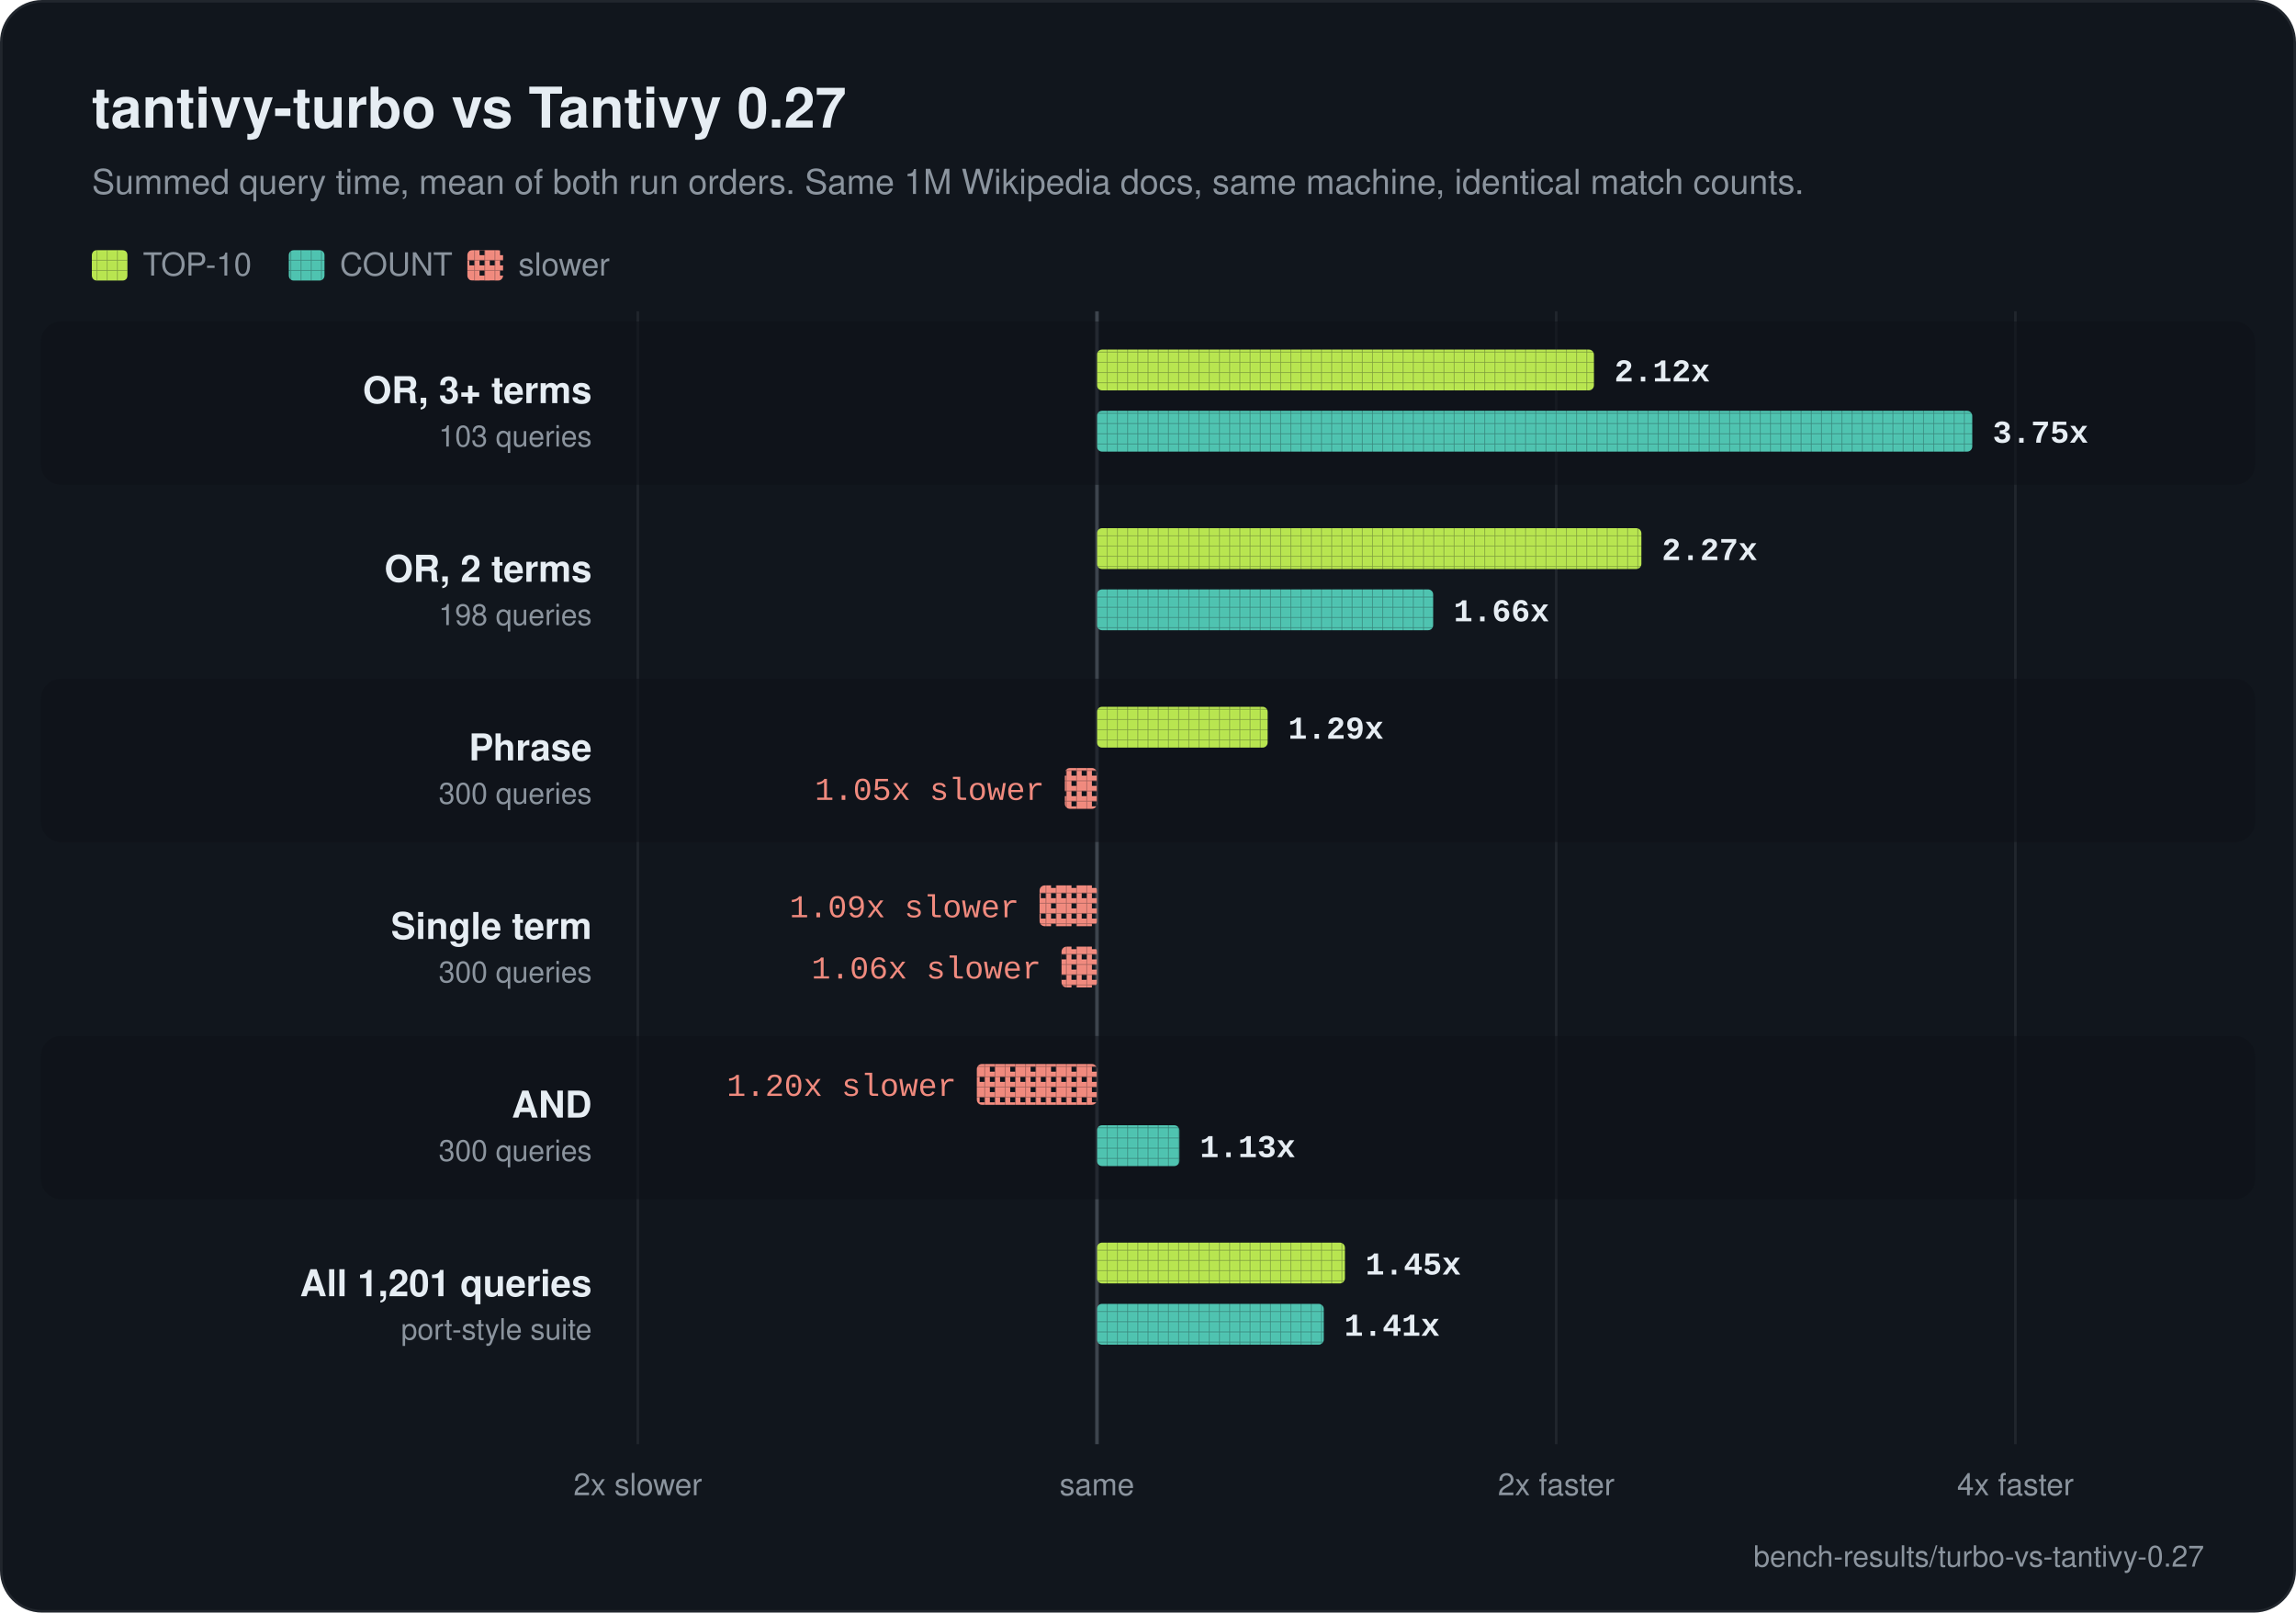
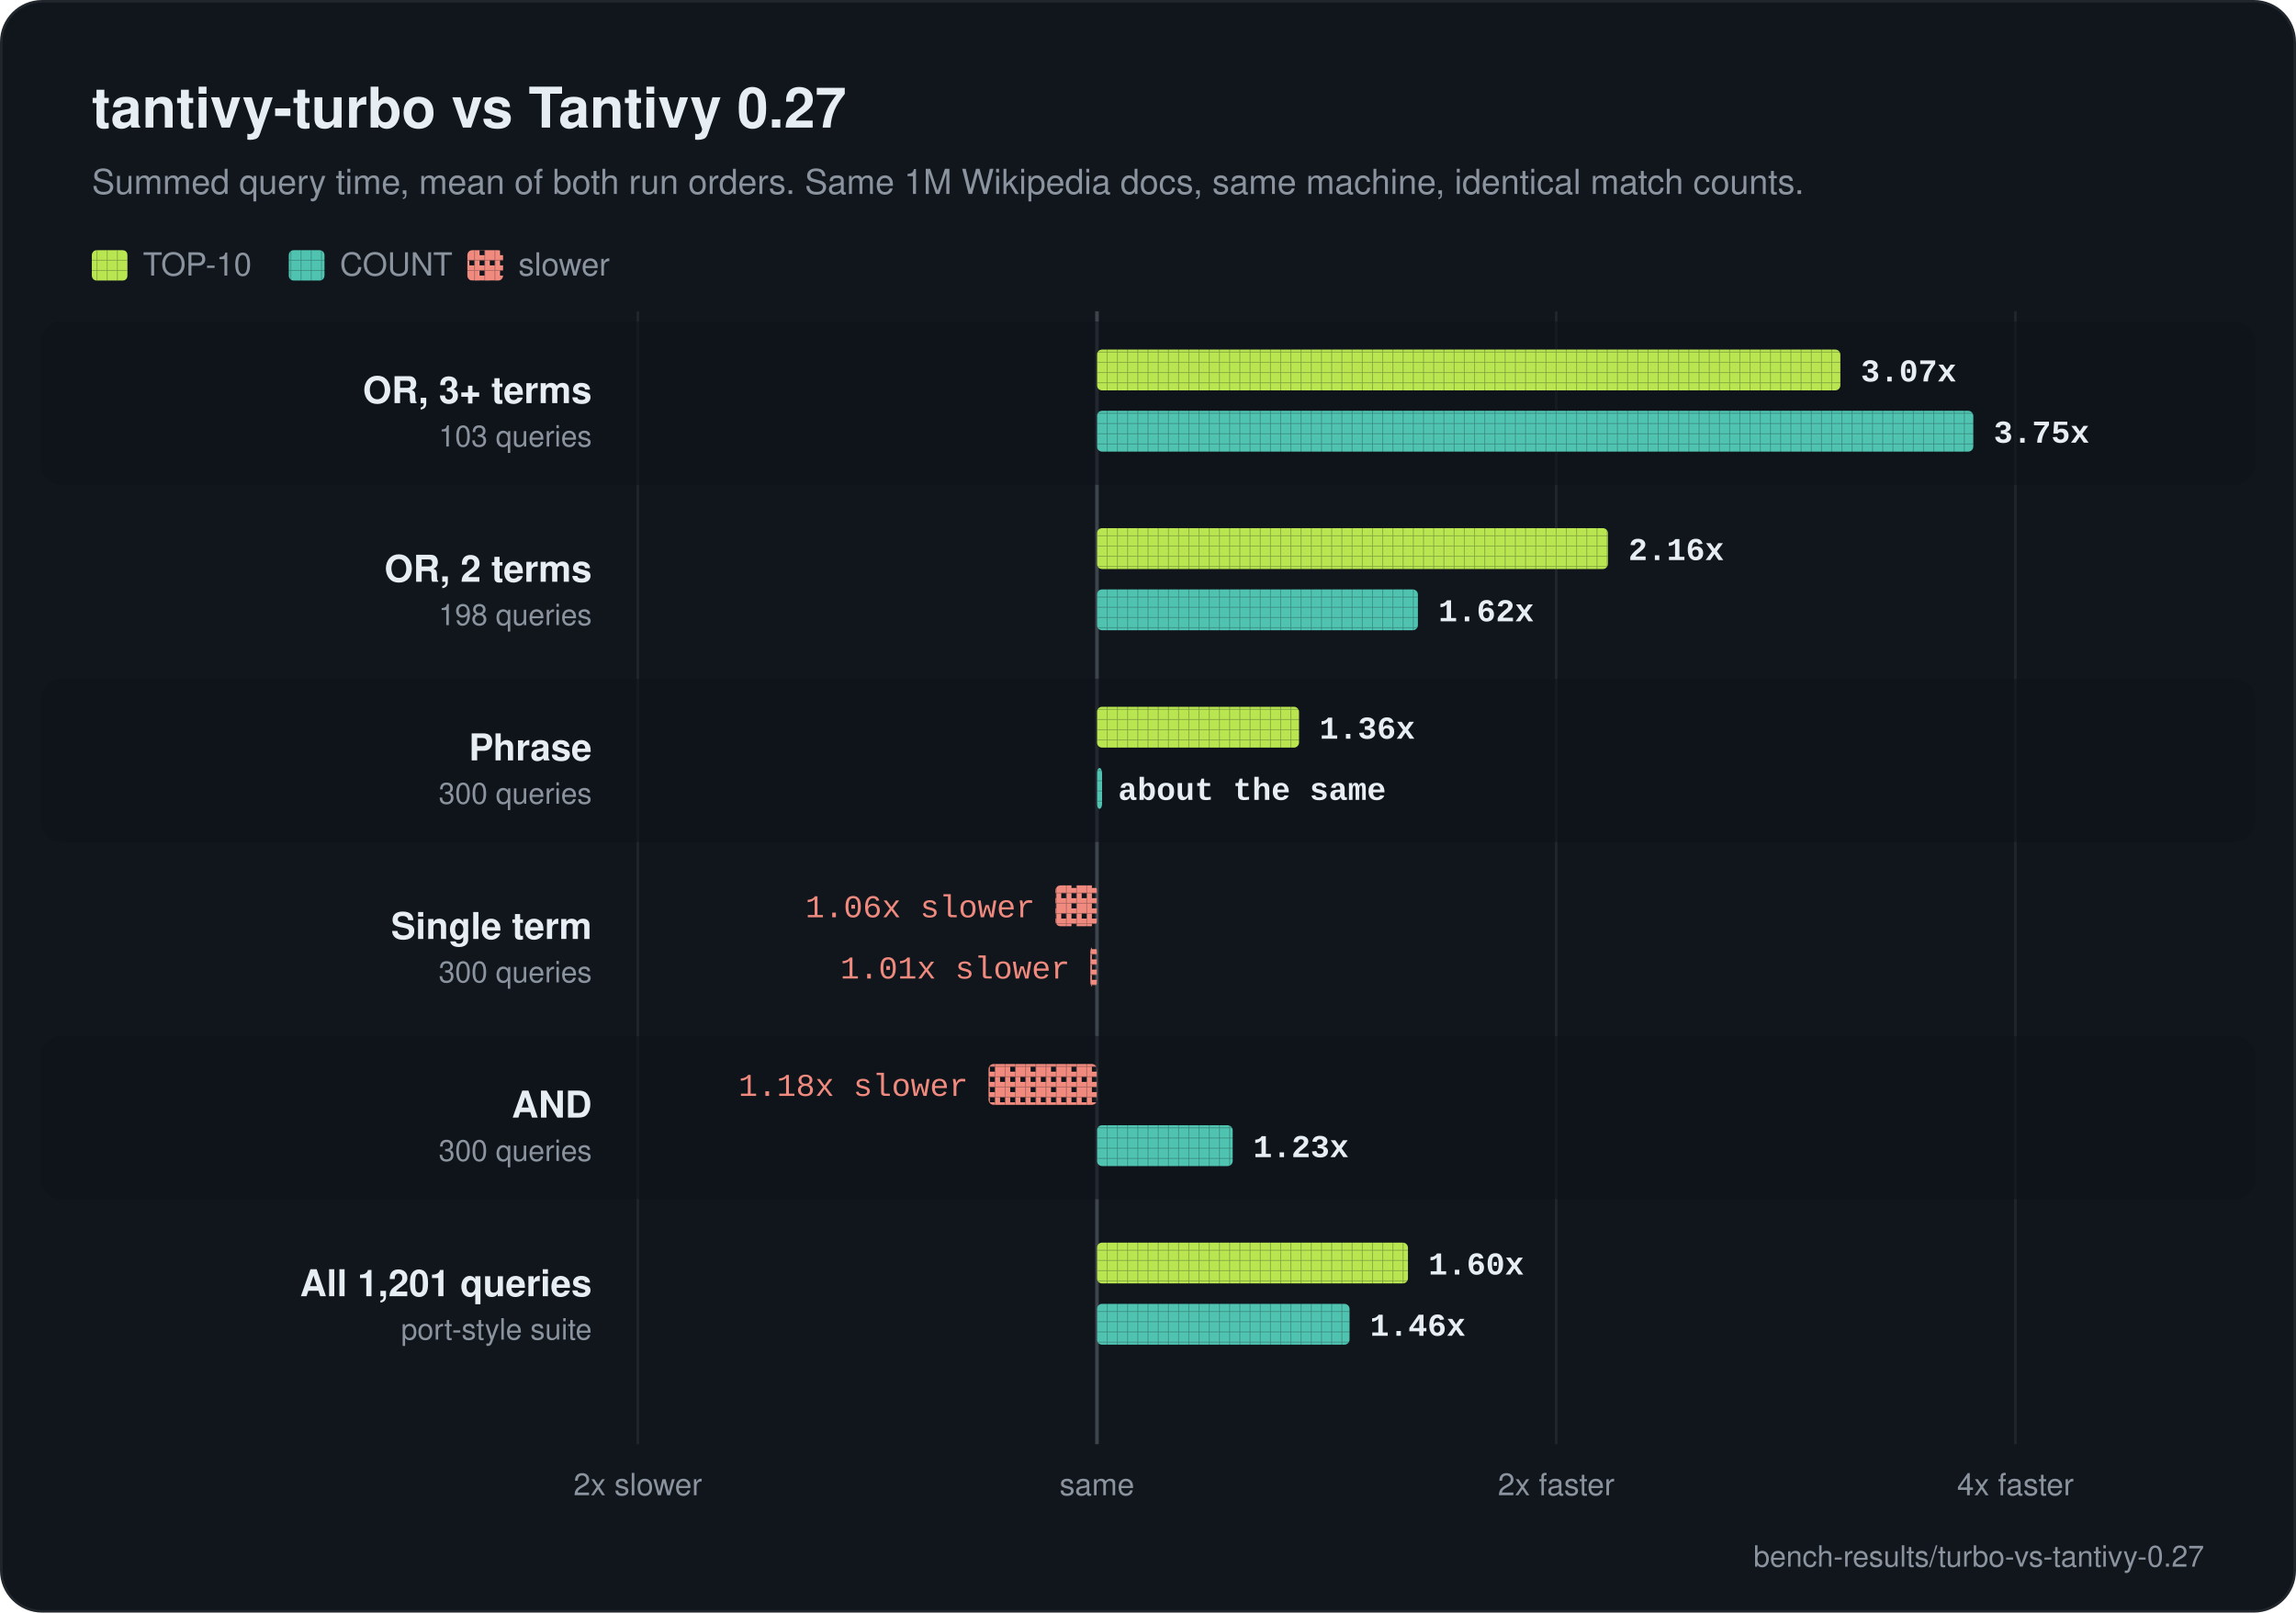
<svg xmlns="http://www.w3.org/2000/svg" width="900" height="632" viewBox="0 0 900 632">
  <defs>
    <pattern id="fast6" width="8" height="8" patternUnits="userSpaceOnUse">
      <rect x="0" y="0" width="2" height="2" fill="#b8e550" />
      <rect x="4" y="0" width="2" height="2" fill="#b8e550" />
      <rect x="2" y="2" width="2" height="2" fill="#b8e550" />
      <rect x="0" y="4" width="2" height="2" fill="#b8e550" />
      <rect x="4" y="4" width="2" height="2" fill="#b8e550" />
      <rect x="6" y="6" width="2" height="2" fill="#b8e550" />
    </pattern>
    <pattern id="fast10" width="8" height="8" patternUnits="userSpaceOnUse">
      <rect x="0" y="0" width="2" height="2" fill="#b8e550" />
      <rect x="2" y="0" width="2" height="2" fill="#b8e550" />
      <rect x="4" y="0" width="2" height="2" fill="#b8e550" />
      <rect x="2" y="2" width="2" height="2" fill="#b8e550" />
      <rect x="6" y="2" width="2" height="2" fill="#b8e550" />
      <rect x="0" y="4" width="2" height="2" fill="#b8e550" />
      <rect x="4" y="4" width="2" height="2" fill="#b8e550" />
      <rect x="6" y="4" width="2" height="2" fill="#b8e550" />
      <rect x="2" y="6" width="2" height="2" fill="#b8e550" />
      <rect x="6" y="6" width="2" height="2" fill="#b8e550" />
    </pattern>
    <pattern id="fast13" width="8" height="8" patternUnits="userSpaceOnUse">
      <rect x="0" y="0" width="2" height="2" fill="#b8e550" />
      <rect x="2" y="0" width="2" height="2" fill="#b8e550" />
      <rect x="4" y="0" width="2" height="2" fill="#b8e550" />
      <rect x="6" y="0" width="2" height="2" fill="#b8e550" />
      <rect x="0" y="2" width="2" height="2" fill="#b8e550" />
      <rect x="2" y="2" width="2" height="2" fill="#b8e550" />
      <rect x="6" y="2" width="2" height="2" fill="#b8e550" />
      <rect x="0" y="4" width="2" height="2" fill="#b8e550" />
      <rect x="2" y="4" width="2" height="2" fill="#b8e550" />
      <rect x="4" y="4" width="2" height="2" fill="#b8e550" />
      <rect x="6" y="4" width="2" height="2" fill="#b8e550" />
      <rect x="2" y="6" width="2" height="2" fill="#b8e550" />
      <rect x="6" y="6" width="2" height="2" fill="#b8e550" />
    </pattern>
    <pattern id="fast16" width="8" height="8" patternUnits="userSpaceOnUse">
      <rect x="0" y="0" width="2" height="2" fill="#b8e550" />
      <rect x="2" y="0" width="2" height="2" fill="#b8e550" />
      <rect x="4" y="0" width="2" height="2" fill="#b8e550" />
      <rect x="6" y="0" width="2" height="2" fill="#b8e550" />
      <rect x="0" y="2" width="2" height="2" fill="#b8e550" />
      <rect x="2" y="2" width="2" height="2" fill="#b8e550" />
      <rect x="4" y="2" width="2" height="2" fill="#b8e550" />
      <rect x="6" y="2" width="2" height="2" fill="#b8e550" />
      <rect x="0" y="4" width="2" height="2" fill="#b8e550" />
      <rect x="2" y="4" width="2" height="2" fill="#b8e550" />
      <rect x="4" y="4" width="2" height="2" fill="#b8e550" />
      <rect x="6" y="4" width="2" height="2" fill="#b8e550" />
      <rect x="0" y="6" width="2" height="2" fill="#b8e550" />
      <rect x="2" y="6" width="2" height="2" fill="#b8e550" />
      <rect x="4" y="6" width="2" height="2" fill="#b8e550" />
      <rect x="6" y="6" width="2" height="2" fill="#b8e550" />
    </pattern>
    <pattern id="fast26" width="8" height="8" patternUnits="userSpaceOnUse">
      <rect x="0" y="0" width="2" height="2" fill="#4fc3b0" />
      <rect x="4" y="0" width="2" height="2" fill="#4fc3b0" />
      <rect x="2" y="2" width="2" height="2" fill="#4fc3b0" />
      <rect x="0" y="4" width="2" height="2" fill="#4fc3b0" />
      <rect x="4" y="4" width="2" height="2" fill="#4fc3b0" />
      <rect x="6" y="6" width="2" height="2" fill="#4fc3b0" />
    </pattern>
    <pattern id="fast210" width="8" height="8" patternUnits="userSpaceOnUse">
      <rect x="0" y="0" width="2" height="2" fill="#4fc3b0" />
      <rect x="2" y="0" width="2" height="2" fill="#4fc3b0" />
      <rect x="4" y="0" width="2" height="2" fill="#4fc3b0" />
      <rect x="2" y="2" width="2" height="2" fill="#4fc3b0" />
      <rect x="6" y="2" width="2" height="2" fill="#4fc3b0" />
      <rect x="0" y="4" width="2" height="2" fill="#4fc3b0" />
      <rect x="4" y="4" width="2" height="2" fill="#4fc3b0" />
      <rect x="6" y="4" width="2" height="2" fill="#4fc3b0" />
      <rect x="2" y="6" width="2" height="2" fill="#4fc3b0" />
      <rect x="6" y="6" width="2" height="2" fill="#4fc3b0" />
    </pattern>
    <pattern id="fast213" width="8" height="8" patternUnits="userSpaceOnUse">
      <rect x="0" y="0" width="2" height="2" fill="#4fc3b0" />
      <rect x="2" y="0" width="2" height="2" fill="#4fc3b0" />
      <rect x="4" y="0" width="2" height="2" fill="#4fc3b0" />
      <rect x="6" y="0" width="2" height="2" fill="#4fc3b0" />
      <rect x="0" y="2" width="2" height="2" fill="#4fc3b0" />
      <rect x="2" y="2" width="2" height="2" fill="#4fc3b0" />
      <rect x="6" y="2" width="2" height="2" fill="#4fc3b0" />
      <rect x="0" y="4" width="2" height="2" fill="#4fc3b0" />
      <rect x="2" y="4" width="2" height="2" fill="#4fc3b0" />
      <rect x="4" y="4" width="2" height="2" fill="#4fc3b0" />
      <rect x="6" y="4" width="2" height="2" fill="#4fc3b0" />
      <rect x="2" y="6" width="2" height="2" fill="#4fc3b0" />
      <rect x="6" y="6" width="2" height="2" fill="#4fc3b0" />
    </pattern>
    <pattern id="fast216" width="8" height="8" patternUnits="userSpaceOnUse">
      <rect x="0" y="0" width="2" height="2" fill="#4fc3b0" />
      <rect x="2" y="0" width="2" height="2" fill="#4fc3b0" />
      <rect x="4" y="0" width="2" height="2" fill="#4fc3b0" />
      <rect x="6" y="0" width="2" height="2" fill="#4fc3b0" />
      <rect x="0" y="2" width="2" height="2" fill="#4fc3b0" />
      <rect x="2" y="2" width="2" height="2" fill="#4fc3b0" />
      <rect x="4" y="2" width="2" height="2" fill="#4fc3b0" />
      <rect x="6" y="2" width="2" height="2" fill="#4fc3b0" />
      <rect x="0" y="4" width="2" height="2" fill="#4fc3b0" />
      <rect x="2" y="4" width="2" height="2" fill="#4fc3b0" />
      <rect x="4" y="4" width="2" height="2" fill="#4fc3b0" />
      <rect x="6" y="4" width="2" height="2" fill="#4fc3b0" />
      <rect x="0" y="6" width="2" height="2" fill="#4fc3b0" />
      <rect x="2" y="6" width="2" height="2" fill="#4fc3b0" />
      <rect x="4" y="6" width="2" height="2" fill="#4fc3b0" />
      <rect x="6" y="6" width="2" height="2" fill="#4fc3b0" />
    </pattern>
    <pattern id="slow6" width="8" height="8" patternUnits="userSpaceOnUse">
      <rect x="0" y="0" width="2" height="2" fill="#f08a7e" />
      <rect x="4" y="0" width="2" height="2" fill="#f08a7e" />
      <rect x="2" y="2" width="2" height="2" fill="#f08a7e" />
      <rect x="0" y="4" width="2" height="2" fill="#f08a7e" />
      <rect x="4" y="4" width="2" height="2" fill="#f08a7e" />
      <rect x="6" y="6" width="2" height="2" fill="#f08a7e" />
    </pattern>
    <pattern id="slow10" width="8" height="8" patternUnits="userSpaceOnUse">
      <rect x="0" y="0" width="2" height="2" fill="#f08a7e" />
      <rect x="2" y="0" width="2" height="2" fill="#f08a7e" />
      <rect x="4" y="0" width="2" height="2" fill="#f08a7e" />
      <rect x="2" y="2" width="2" height="2" fill="#f08a7e" />
      <rect x="6" y="2" width="2" height="2" fill="#f08a7e" />
      <rect x="0" y="4" width="2" height="2" fill="#f08a7e" />
      <rect x="4" y="4" width="2" height="2" fill="#f08a7e" />
      <rect x="6" y="4" width="2" height="2" fill="#f08a7e" />
      <rect x="2" y="6" width="2" height="2" fill="#f08a7e" />
      <rect x="6" y="6" width="2" height="2" fill="#f08a7e" />
    </pattern>
    <pattern id="slow13" width="8" height="8" patternUnits="userSpaceOnUse">
      <rect x="0" y="0" width="2" height="2" fill="#f08a7e" />
      <rect x="2" y="0" width="2" height="2" fill="#f08a7e" />
      <rect x="4" y="0" width="2" height="2" fill="#f08a7e" />
      <rect x="6" y="0" width="2" height="2" fill="#f08a7e" />
      <rect x="0" y="2" width="2" height="2" fill="#f08a7e" />
      <rect x="2" y="2" width="2" height="2" fill="#f08a7e" />
      <rect x="6" y="2" width="2" height="2" fill="#f08a7e" />
      <rect x="0" y="4" width="2" height="2" fill="#f08a7e" />
      <rect x="2" y="4" width="2" height="2" fill="#f08a7e" />
      <rect x="4" y="4" width="2" height="2" fill="#f08a7e" />
      <rect x="6" y="4" width="2" height="2" fill="#f08a7e" />
      <rect x="2" y="6" width="2" height="2" fill="#f08a7e" />
      <rect x="6" y="6" width="2" height="2" fill="#f08a7e" />
    </pattern>
    <pattern id="slow16" width="8" height="8" patternUnits="userSpaceOnUse">
      <rect x="0" y="0" width="2" height="2" fill="#f08a7e" />
      <rect x="2" y="0" width="2" height="2" fill="#f08a7e" />
      <rect x="4" y="0" width="2" height="2" fill="#f08a7e" />
      <rect x="6" y="0" width="2" height="2" fill="#f08a7e" />
      <rect x="0" y="2" width="2" height="2" fill="#f08a7e" />
      <rect x="2" y="2" width="2" height="2" fill="#f08a7e" />
      <rect x="4" y="2" width="2" height="2" fill="#f08a7e" />
      <rect x="6" y="2" width="2" height="2" fill="#f08a7e" />
      <rect x="0" y="4" width="2" height="2" fill="#f08a7e" />
      <rect x="2" y="4" width="2" height="2" fill="#f08a7e" />
      <rect x="4" y="4" width="2" height="2" fill="#f08a7e" />
      <rect x="6" y="4" width="2" height="2" fill="#f08a7e" />
      <rect x="0" y="6" width="2" height="2" fill="#f08a7e" />
      <rect x="2" y="6" width="2" height="2" fill="#f08a7e" />
      <rect x="4" y="6" width="2" height="2" fill="#f08a7e" />
      <rect x="6" y="6" width="2" height="2" fill="#f08a7e" />
    </pattern>
    <pattern id="neutral6" width="8" height="8" patternUnits="userSpaceOnUse">
      <rect x="0" y="0" width="2" height="2" fill="#6e7681" />
      <rect x="4" y="0" width="2" height="2" fill="#6e7681" />
      <rect x="2" y="2" width="2" height="2" fill="#6e7681" />
      <rect x="0" y="4" width="2" height="2" fill="#6e7681" />
      <rect x="4" y="4" width="2" height="2" fill="#6e7681" />
      <rect x="6" y="6" width="2" height="2" fill="#6e7681" />
    </pattern>
    <pattern id="neutral10" width="8" height="8" patternUnits="userSpaceOnUse">
      <rect x="0" y="0" width="2" height="2" fill="#6e7681" />
      <rect x="2" y="0" width="2" height="2" fill="#6e7681" />
      <rect x="4" y="0" width="2" height="2" fill="#6e7681" />
      <rect x="2" y="2" width="2" height="2" fill="#6e7681" />
      <rect x="6" y="2" width="2" height="2" fill="#6e7681" />
      <rect x="0" y="4" width="2" height="2" fill="#6e7681" />
      <rect x="4" y="4" width="2" height="2" fill="#6e7681" />
      <rect x="6" y="4" width="2" height="2" fill="#6e7681" />
      <rect x="2" y="6" width="2" height="2" fill="#6e7681" />
      <rect x="6" y="6" width="2" height="2" fill="#6e7681" />
    </pattern>
    <pattern id="neutral13" width="8" height="8" patternUnits="userSpaceOnUse">
      <rect x="0" y="0" width="2" height="2" fill="#6e7681" />
      <rect x="2" y="0" width="2" height="2" fill="#6e7681" />
      <rect x="4" y="0" width="2" height="2" fill="#6e7681" />
      <rect x="6" y="0" width="2" height="2" fill="#6e7681" />
      <rect x="0" y="2" width="2" height="2" fill="#6e7681" />
      <rect x="2" y="2" width="2" height="2" fill="#6e7681" />
      <rect x="6" y="2" width="2" height="2" fill="#6e7681" />
      <rect x="0" y="4" width="2" height="2" fill="#6e7681" />
      <rect x="2" y="4" width="2" height="2" fill="#6e7681" />
      <rect x="4" y="4" width="2" height="2" fill="#6e7681" />
      <rect x="6" y="4" width="2" height="2" fill="#6e7681" />
      <rect x="2" y="6" width="2" height="2" fill="#6e7681" />
      <rect x="6" y="6" width="2" height="2" fill="#6e7681" />
    </pattern>
    <pattern id="neutral16" width="8" height="8" patternUnits="userSpaceOnUse">
      <rect x="0" y="0" width="2" height="2" fill="#6e7681" />
      <rect x="2" y="0" width="2" height="2" fill="#6e7681" />
      <rect x="4" y="0" width="2" height="2" fill="#6e7681" />
      <rect x="6" y="0" width="2" height="2" fill="#6e7681" />
      <rect x="0" y="2" width="2" height="2" fill="#6e7681" />
      <rect x="2" y="2" width="2" height="2" fill="#6e7681" />
      <rect x="4" y="2" width="2" height="2" fill="#6e7681" />
      <rect x="6" y="2" width="2" height="2" fill="#6e7681" />
      <rect x="0" y="4" width="2" height="2" fill="#6e7681" />
      <rect x="2" y="4" width="2" height="2" fill="#6e7681" />
      <rect x="4" y="4" width="2" height="2" fill="#6e7681" />
      <rect x="6" y="4" width="2" height="2" fill="#6e7681" />
      <rect x="0" y="6" width="2" height="2" fill="#6e7681" />
      <rect x="2" y="6" width="2" height="2" fill="#6e7681" />
      <rect x="4" y="6" width="2" height="2" fill="#6e7681" />
      <rect x="6" y="6" width="2" height="2" fill="#6e7681" />
    </pattern>
    <pattern id="ink6" width="8" height="8" patternUnits="userSpaceOnUse">
      <rect x="0" y="0" width="2" height="2" fill="#e6edf3" />
      <rect x="4" y="0" width="2" height="2" fill="#e6edf3" />
      <rect x="2" y="2" width="2" height="2" fill="#e6edf3" />
      <rect x="0" y="4" width="2" height="2" fill="#e6edf3" />
      <rect x="4" y="4" width="2" height="2" fill="#e6edf3" />
      <rect x="6" y="6" width="2" height="2" fill="#e6edf3" />
    </pattern>
    <pattern id="ink10" width="8" height="8" patternUnits="userSpaceOnUse">
      <rect x="0" y="0" width="2" height="2" fill="#e6edf3" />
      <rect x="2" y="0" width="2" height="2" fill="#e6edf3" />
      <rect x="4" y="0" width="2" height="2" fill="#e6edf3" />
      <rect x="2" y="2" width="2" height="2" fill="#e6edf3" />
      <rect x="6" y="2" width="2" height="2" fill="#e6edf3" />
      <rect x="0" y="4" width="2" height="2" fill="#e6edf3" />
      <rect x="4" y="4" width="2" height="2" fill="#e6edf3" />
      <rect x="6" y="4" width="2" height="2" fill="#e6edf3" />
      <rect x="2" y="6" width="2" height="2" fill="#e6edf3" />
      <rect x="6" y="6" width="2" height="2" fill="#e6edf3" />
    </pattern>
    <pattern id="ink13" width="8" height="8" patternUnits="userSpaceOnUse">
      <rect x="0" y="0" width="2" height="2" fill="#e6edf3" />
      <rect x="2" y="0" width="2" height="2" fill="#e6edf3" />
      <rect x="4" y="0" width="2" height="2" fill="#e6edf3" />
      <rect x="6" y="0" width="2" height="2" fill="#e6edf3" />
      <rect x="0" y="2" width="2" height="2" fill="#e6edf3" />
      <rect x="2" y="2" width="2" height="2" fill="#e6edf3" />
      <rect x="6" y="2" width="2" height="2" fill="#e6edf3" />
      <rect x="0" y="4" width="2" height="2" fill="#e6edf3" />
      <rect x="2" y="4" width="2" height="2" fill="#e6edf3" />
      <rect x="4" y="4" width="2" height="2" fill="#e6edf3" />
      <rect x="6" y="4" width="2" height="2" fill="#e6edf3" />
      <rect x="2" y="6" width="2" height="2" fill="#e6edf3" />
      <rect x="6" y="6" width="2" height="2" fill="#e6edf3" />
    </pattern>
    <pattern id="ink16" width="8" height="8" patternUnits="userSpaceOnUse">
      <rect x="0" y="0" width="2" height="2" fill="#e6edf3" />
      <rect x="2" y="0" width="2" height="2" fill="#e6edf3" />
      <rect x="4" y="0" width="2" height="2" fill="#e6edf3" />
      <rect x="6" y="0" width="2" height="2" fill="#e6edf3" />
      <rect x="0" y="2" width="2" height="2" fill="#e6edf3" />
      <rect x="2" y="2" width="2" height="2" fill="#e6edf3" />
      <rect x="4" y="2" width="2" height="2" fill="#e6edf3" />
      <rect x="6" y="2" width="2" height="2" fill="#e6edf3" />
      <rect x="0" y="4" width="2" height="2" fill="#e6edf3" />
      <rect x="2" y="4" width="2" height="2" fill="#e6edf3" />
      <rect x="4" y="4" width="2" height="2" fill="#e6edf3" />
      <rect x="6" y="4" width="2" height="2" fill="#e6edf3" />
      <rect x="0" y="6" width="2" height="2" fill="#e6edf3" />
      <rect x="2" y="6" width="2" height="2" fill="#e6edf3" />
      <rect x="4" y="6" width="2" height="2" fill="#e6edf3" />
      <rect x="6" y="6" width="2" height="2" fill="#e6edf3" />
    </pattern>
  </defs>
  <rect x="0.5" y="0.5" width="899" height="631" rx="16" fill="#11161d" stroke="#21262d" />
  <text x="36.0" y="50.0" font-size="22" font-weight="650" fill="#e6edf3" text-anchor="start" font-family="-apple-system, BlinkMacSystemFont, 'Segoe UI', Helvetica, Arial, sans-serif" opacity="1">tantivy-turbo vs Tantivy 0.27</text>
  <text x="36.0" y="76.0" font-size="13.5" font-weight="400" fill="#8b949e" text-anchor="start" font-family="-apple-system, BlinkMacSystemFont, 'Segoe UI', Helvetica, Arial, sans-serif" opacity="1">Summed query time, mean of both run orders. Same 1M Wikipedia docs, same machine, identical match counts.</text>
  <rect x="36" y="98" width="14" height="12" rx="2" fill="url(#fast16)" />
  <text x="56.0" y="108.0" font-size="12.5" font-weight="400" fill="#8b949e" text-anchor="start" font-family="-apple-system, BlinkMacSystemFont, 'Segoe UI', Helvetica, Arial, sans-serif" opacity="1">TOP-10</text>
  <rect x="113.2" y="98" width="14" height="12" rx="2" fill="url(#fast216)" />
  <text x="133.2" y="108.0" font-size="12.5" font-weight="400" fill="#8b949e" text-anchor="start" font-family="-apple-system, BlinkMacSystemFont, 'Segoe UI', Helvetica, Arial, sans-serif" opacity="1">COUNT</text>
  <rect x="183.2" y="98" width="14" height="12" rx="2" fill="url(#slow13)" />
  <text x="203.2" y="108.0" font-size="12.5" font-weight="400" fill="#8b949e" text-anchor="start" font-family="-apple-system, BlinkMacSystemFont, 'Segoe UI', Helvetica, Arial, sans-serif" opacity="1">slower</text>
  <line x1="250.0" y1="122" x2="250.0" y2="566" stroke="#21262d" stroke-width="1" />
  <text x="250.0" y="586.0" font-size="12" font-weight="400" fill="#8b949e" text-anchor="middle" font-family="-apple-system, BlinkMacSystemFont, 'Segoe UI', Helvetica, Arial, sans-serif" opacity="1">2x slower</text>
  <line x1="430.0" y1="122" x2="430.0" y2="566" stroke="#3d444d" stroke-width="1.4" />
  <text x="430.0" y="586.0" font-size="12" font-weight="400" fill="#8b949e" text-anchor="middle" font-family="-apple-system, BlinkMacSystemFont, 'Segoe UI', Helvetica, Arial, sans-serif" opacity="1">same</text>
  <line x1="610.0" y1="122" x2="610.0" y2="566" stroke="#21262d" stroke-width="1" />
  <text x="610.0" y="586.0" font-size="12" font-weight="400" fill="#8b949e" text-anchor="middle" font-family="-apple-system, BlinkMacSystemFont, 'Segoe UI', Helvetica, Arial, sans-serif" opacity="1">2x faster</text>
  <line x1="790.0" y1="122" x2="790.0" y2="566" stroke="#21262d" stroke-width="1" />
  <text x="790.0" y="586.0" font-size="12" font-weight="400" fill="#8b949e" text-anchor="middle" font-family="-apple-system, BlinkMacSystemFont, 'Segoe UI', Helvetica, Arial, sans-serif" opacity="1">4x faster</text>
  <rect x="16" y="126" width="868" height="64" rx="8" fill="#0d1117" opacity="0.55" />
  <text x="232.0" y="158.0" font-size="14.5" font-weight="550" fill="#e6edf3" text-anchor="end" font-family="-apple-system, BlinkMacSystemFont, 'Segoe UI', Helvetica, Arial, sans-serif" opacity="1">OR, 3+ terms</text>
  <text x="232.0" y="175.0" font-size="11.5" font-weight="400" fill="#8b949e" text-anchor="end" font-family="-apple-system, BlinkMacSystemFont, 'Segoe UI', Helvetica, Arial, sans-serif" opacity="1">103 queries</text>
-   <rect x="430.0" y="137" width="194.8" height="16" rx="2" fill="url(#fast16)" />
-   <text x="632.8" y="149.5" font-size="12.5" font-weight="600" fill="#e6edf3" text-anchor="start" font-family="ui-monospace, SFMono-Regular, Menlo, Consolas, 'Liberation Mono', monospace" opacity="1">2.12x</text>
-   <rect x="430.0" y="161" width="343.1" height="16" rx="2" fill="url(#fast216)" />
-   <text x="781.1" y="173.5" font-size="12.5" font-weight="600" fill="#e6edf3" text-anchor="start" font-family="ui-monospace, SFMono-Regular, Menlo, Consolas, 'Liberation Mono', monospace" opacity="1">3.75x</text>
+   <rect x="430.0" y="137" width="291.4" height="16" rx="2" fill="url(#fast16)" />
+   <text x="729.4" y="149.5" font-size="12.5" font-weight="600" fill="#e6edf3" text-anchor="start" font-family="ui-monospace, SFMono-Regular, Menlo, Consolas, 'Liberation Mono', monospace" opacity="1">3.07x</text>
+   <rect x="430.0" y="161" width="343.5" height="16" rx="2" fill="url(#fast216)" />
+   <text x="781.5" y="173.5" font-size="12.5" font-weight="600" fill="#e6edf3" text-anchor="start" font-family="ui-monospace, SFMono-Regular, Menlo, Consolas, 'Liberation Mono', monospace" opacity="1">3.75x</text>
  <text x="232.0" y="228.0" font-size="14.5" font-weight="550" fill="#e6edf3" text-anchor="end" font-family="-apple-system, BlinkMacSystemFont, 'Segoe UI', Helvetica, Arial, sans-serif" opacity="1">OR, 2 terms</text>
  <text x="232.0" y="245.0" font-size="11.5" font-weight="400" fill="#8b949e" text-anchor="end" font-family="-apple-system, BlinkMacSystemFont, 'Segoe UI', Helvetica, Arial, sans-serif" opacity="1">198 queries</text>
-   <rect x="430.0" y="207" width="213.4" height="16" rx="2" fill="url(#fast16)" />
-   <text x="651.4" y="219.5" font-size="12.5" font-weight="600" fill="#e6edf3" text-anchor="start" font-family="ui-monospace, SFMono-Regular, Menlo, Consolas, 'Liberation Mono', monospace" opacity="1">2.27x</text>
-   <rect x="430.0" y="231" width="131.8" height="16" rx="2" fill="url(#fast216)" />
-   <text x="569.8" y="243.5" font-size="12.5" font-weight="600" fill="#e6edf3" text-anchor="start" font-family="ui-monospace, SFMono-Regular, Menlo, Consolas, 'Liberation Mono', monospace" opacity="1">1.66x</text>
+   <rect x="430.0" y="207" width="200.3" height="16" rx="2" fill="url(#fast16)" />
+   <text x="638.3" y="219.5" font-size="12.5" font-weight="600" fill="#e6edf3" text-anchor="start" font-family="ui-monospace, SFMono-Regular, Menlo, Consolas, 'Liberation Mono', monospace" opacity="1">2.16x</text>
+   <rect x="430.0" y="231" width="125.8" height="16" rx="2" fill="url(#fast216)" />
+   <text x="563.8" y="243.5" font-size="12.5" font-weight="600" fill="#e6edf3" text-anchor="start" font-family="ui-monospace, SFMono-Regular, Menlo, Consolas, 'Liberation Mono', monospace" opacity="1">1.62x</text>
  <rect x="16" y="266" width="868" height="64" rx="8" fill="#0d1117" opacity="0.55" />
  <text x="232.0" y="298.0" font-size="14.5" font-weight="550" fill="#e6edf3" text-anchor="end" font-family="-apple-system, BlinkMacSystemFont, 'Segoe UI', Helvetica, Arial, sans-serif" opacity="1">Phrase</text>
  <text x="232.0" y="315.0" font-size="11.5" font-weight="400" fill="#8b949e" text-anchor="end" font-family="-apple-system, BlinkMacSystemFont, 'Segoe UI', Helvetica, Arial, sans-serif" opacity="1">300 queries</text>
-   <rect x="430.0" y="277" width="66.9" height="16" rx="2" fill="url(#fast16)" />
-   <text x="504.9" y="289.5" font-size="12.5" font-weight="600" fill="#e6edf3" text-anchor="start" font-family="ui-monospace, SFMono-Regular, Menlo, Consolas, 'Liberation Mono', monospace" opacity="1">1.29x</text>
-   <rect x="417.4" y="301" width="12.6" height="16" rx="2" fill="url(#slow13)" />
-   <text x="409.4" y="313.5" font-size="12.5" font-weight="400" fill="#f08a7e" text-anchor="end" font-family="ui-monospace, SFMono-Regular, Menlo, Consolas, 'Liberation Mono', monospace" opacity="1">1.05x slower</text>
+   <rect x="430.0" y="277" width="79.2" height="16" rx="2" fill="url(#fast16)" />
+   <text x="517.2" y="289.5" font-size="12.5" font-weight="600" fill="#e6edf3" text-anchor="start" font-family="ui-monospace, SFMono-Regular, Menlo, Consolas, 'Liberation Mono', monospace" opacity="1">1.36x</text>
+   <rect x="430.0" y="301" width="2.0" height="16" rx="2" fill="url(#fast216)" />
+   <text x="438.3" y="313.5" font-size="12.5" font-weight="600" fill="#e6edf3" text-anchor="start" font-family="ui-monospace, SFMono-Regular, Menlo, Consolas, 'Liberation Mono', monospace" opacity="1">about the same</text>
  <text x="232.0" y="368.0" font-size="14.5" font-weight="550" fill="#e6edf3" text-anchor="end" font-family="-apple-system, BlinkMacSystemFont, 'Segoe UI', Helvetica, Arial, sans-serif" opacity="1">Single term</text>
  <text x="232.0" y="385.0" font-size="11.5" font-weight="400" fill="#8b949e" text-anchor="end" font-family="-apple-system, BlinkMacSystemFont, 'Segoe UI', Helvetica, Arial, sans-serif" opacity="1">300 queries</text>
-   <rect x="407.5" y="347" width="22.5" height="16" rx="2" fill="url(#slow13)" />
-   <text x="399.5" y="359.5" font-size="12.5" font-weight="400" fill="#f08a7e" text-anchor="end" font-family="ui-monospace, SFMono-Regular, Menlo, Consolas, 'Liberation Mono', monospace" opacity="1">1.09x slower</text>
-   <rect x="416.1" y="371" width="13.9" height="16" rx="2" fill="url(#slow13)" />
-   <text x="408.1" y="383.5" font-size="12.5" font-weight="400" fill="#f08a7e" text-anchor="end" font-family="ui-monospace, SFMono-Regular, Menlo, Consolas, 'Liberation Mono', monospace" opacity="1">1.06x slower</text>
+   <rect x="413.7" y="347" width="16.3" height="16" rx="2" fill="url(#slow13)" />
+   <text x="405.7" y="359.5" font-size="12.5" font-weight="400" fill="#f08a7e" text-anchor="end" font-family="ui-monospace, SFMono-Regular, Menlo, Consolas, 'Liberation Mono', monospace" opacity="1">1.06x slower</text>
+   <rect x="427.4" y="371" width="2.6" height="16" rx="2" fill="url(#slow13)" />
+   <text x="419.4" y="383.5" font-size="12.5" font-weight="400" fill="#f08a7e" text-anchor="end" font-family="ui-monospace, SFMono-Regular, Menlo, Consolas, 'Liberation Mono', monospace" opacity="1">1.01x slower</text>
  <rect x="16" y="406" width="868" height="64" rx="8" fill="#0d1117" opacity="0.55" />
  <text x="232.0" y="438.0" font-size="14.5" font-weight="550" fill="#e6edf3" text-anchor="end" font-family="-apple-system, BlinkMacSystemFont, 'Segoe UI', Helvetica, Arial, sans-serif" opacity="1">AND</text>
  <text x="232.0" y="455.0" font-size="11.5" font-weight="400" fill="#8b949e" text-anchor="end" font-family="-apple-system, BlinkMacSystemFont, 'Segoe UI', Helvetica, Arial, sans-serif" opacity="1">300 queries</text>
-   <rect x="382.9" y="417" width="47.1" height="16" rx="2" fill="url(#slow13)" />
-   <text x="374.9" y="429.5" font-size="12.5" font-weight="400" fill="#f08a7e" text-anchor="end" font-family="ui-monospace, SFMono-Regular, Menlo, Consolas, 'Liberation Mono', monospace" opacity="1">1.20x slower</text>
-   <rect x="430.0" y="441" width="32.3" height="16" rx="2" fill="url(#fast216)" />
-   <text x="470.3" y="453.5" font-size="12.5" font-weight="600" fill="#e6edf3" text-anchor="start" font-family="ui-monospace, SFMono-Regular, Menlo, Consolas, 'Liberation Mono', monospace" opacity="1">1.13x</text>
+   <rect x="387.5" y="417" width="42.5" height="16" rx="2" fill="url(#slow13)" />
+   <text x="379.5" y="429.5" font-size="12.5" font-weight="400" fill="#f08a7e" text-anchor="end" font-family="ui-monospace, SFMono-Regular, Menlo, Consolas, 'Liberation Mono', monospace" opacity="1">1.18x slower</text>
+   <rect x="430.0" y="441" width="53.2" height="16" rx="2" fill="url(#fast216)" />
+   <text x="491.2" y="453.5" font-size="12.5" font-weight="600" fill="#e6edf3" text-anchor="start" font-family="ui-monospace, SFMono-Regular, Menlo, Consolas, 'Liberation Mono', monospace" opacity="1">1.23x</text>
  <text x="232.0" y="508.0" font-size="14.5" font-weight="550" fill="#e6edf3" text-anchor="end" font-family="-apple-system, BlinkMacSystemFont, 'Segoe UI', Helvetica, Arial, sans-serif" opacity="1">All 1,201 queries</text>
  <text x="232.0" y="525.0" font-size="11.5" font-weight="400" fill="#8b949e" text-anchor="end" font-family="-apple-system, BlinkMacSystemFont, 'Segoe UI', Helvetica, Arial, sans-serif" opacity="1">port-style suite</text>
-   <rect x="430.0" y="487" width="97.2" height="16" rx="2" fill="url(#fast16)" />
-   <text x="535.2" y="499.5" font-size="12.5" font-weight="600" fill="#e6edf3" text-anchor="start" font-family="ui-monospace, SFMono-Regular, Menlo, Consolas, 'Liberation Mono', monospace" opacity="1">1.45x</text>
-   <rect x="430.0" y="511" width="88.9" height="16" rx="2" fill="url(#fast216)" />
-   <text x="526.9" y="523.5" font-size="12.5" font-weight="600" fill="#e6edf3" text-anchor="start" font-family="ui-monospace, SFMono-Regular, Menlo, Consolas, 'Liberation Mono', monospace" opacity="1">1.41x</text>
+   <rect x="430.0" y="487" width="121.9" height="16" rx="2" fill="url(#fast16)" />
+   <text x="559.9" y="499.5" font-size="12.5" font-weight="600" fill="#e6edf3" text-anchor="start" font-family="ui-monospace, SFMono-Regular, Menlo, Consolas, 'Liberation Mono', monospace" opacity="1">1.60x</text>
+   <rect x="430.0" y="511" width="99.0" height="16" rx="2" fill="url(#fast216)" />
+   <text x="537.0" y="523.5" font-size="12.5" font-weight="600" fill="#e6edf3" text-anchor="start" font-family="ui-monospace, SFMono-Regular, Menlo, Consolas, 'Liberation Mono', monospace" opacity="1">1.46x</text>
  <text x="864.0" y="614.0" font-size="11.5" font-weight="400" fill="#8b949e" text-anchor="end" font-family="-apple-system, BlinkMacSystemFont, 'Segoe UI', Helvetica, Arial, sans-serif" opacity="1">bench-results/turbo-vs-tantivy-0.27</text>
</svg>
